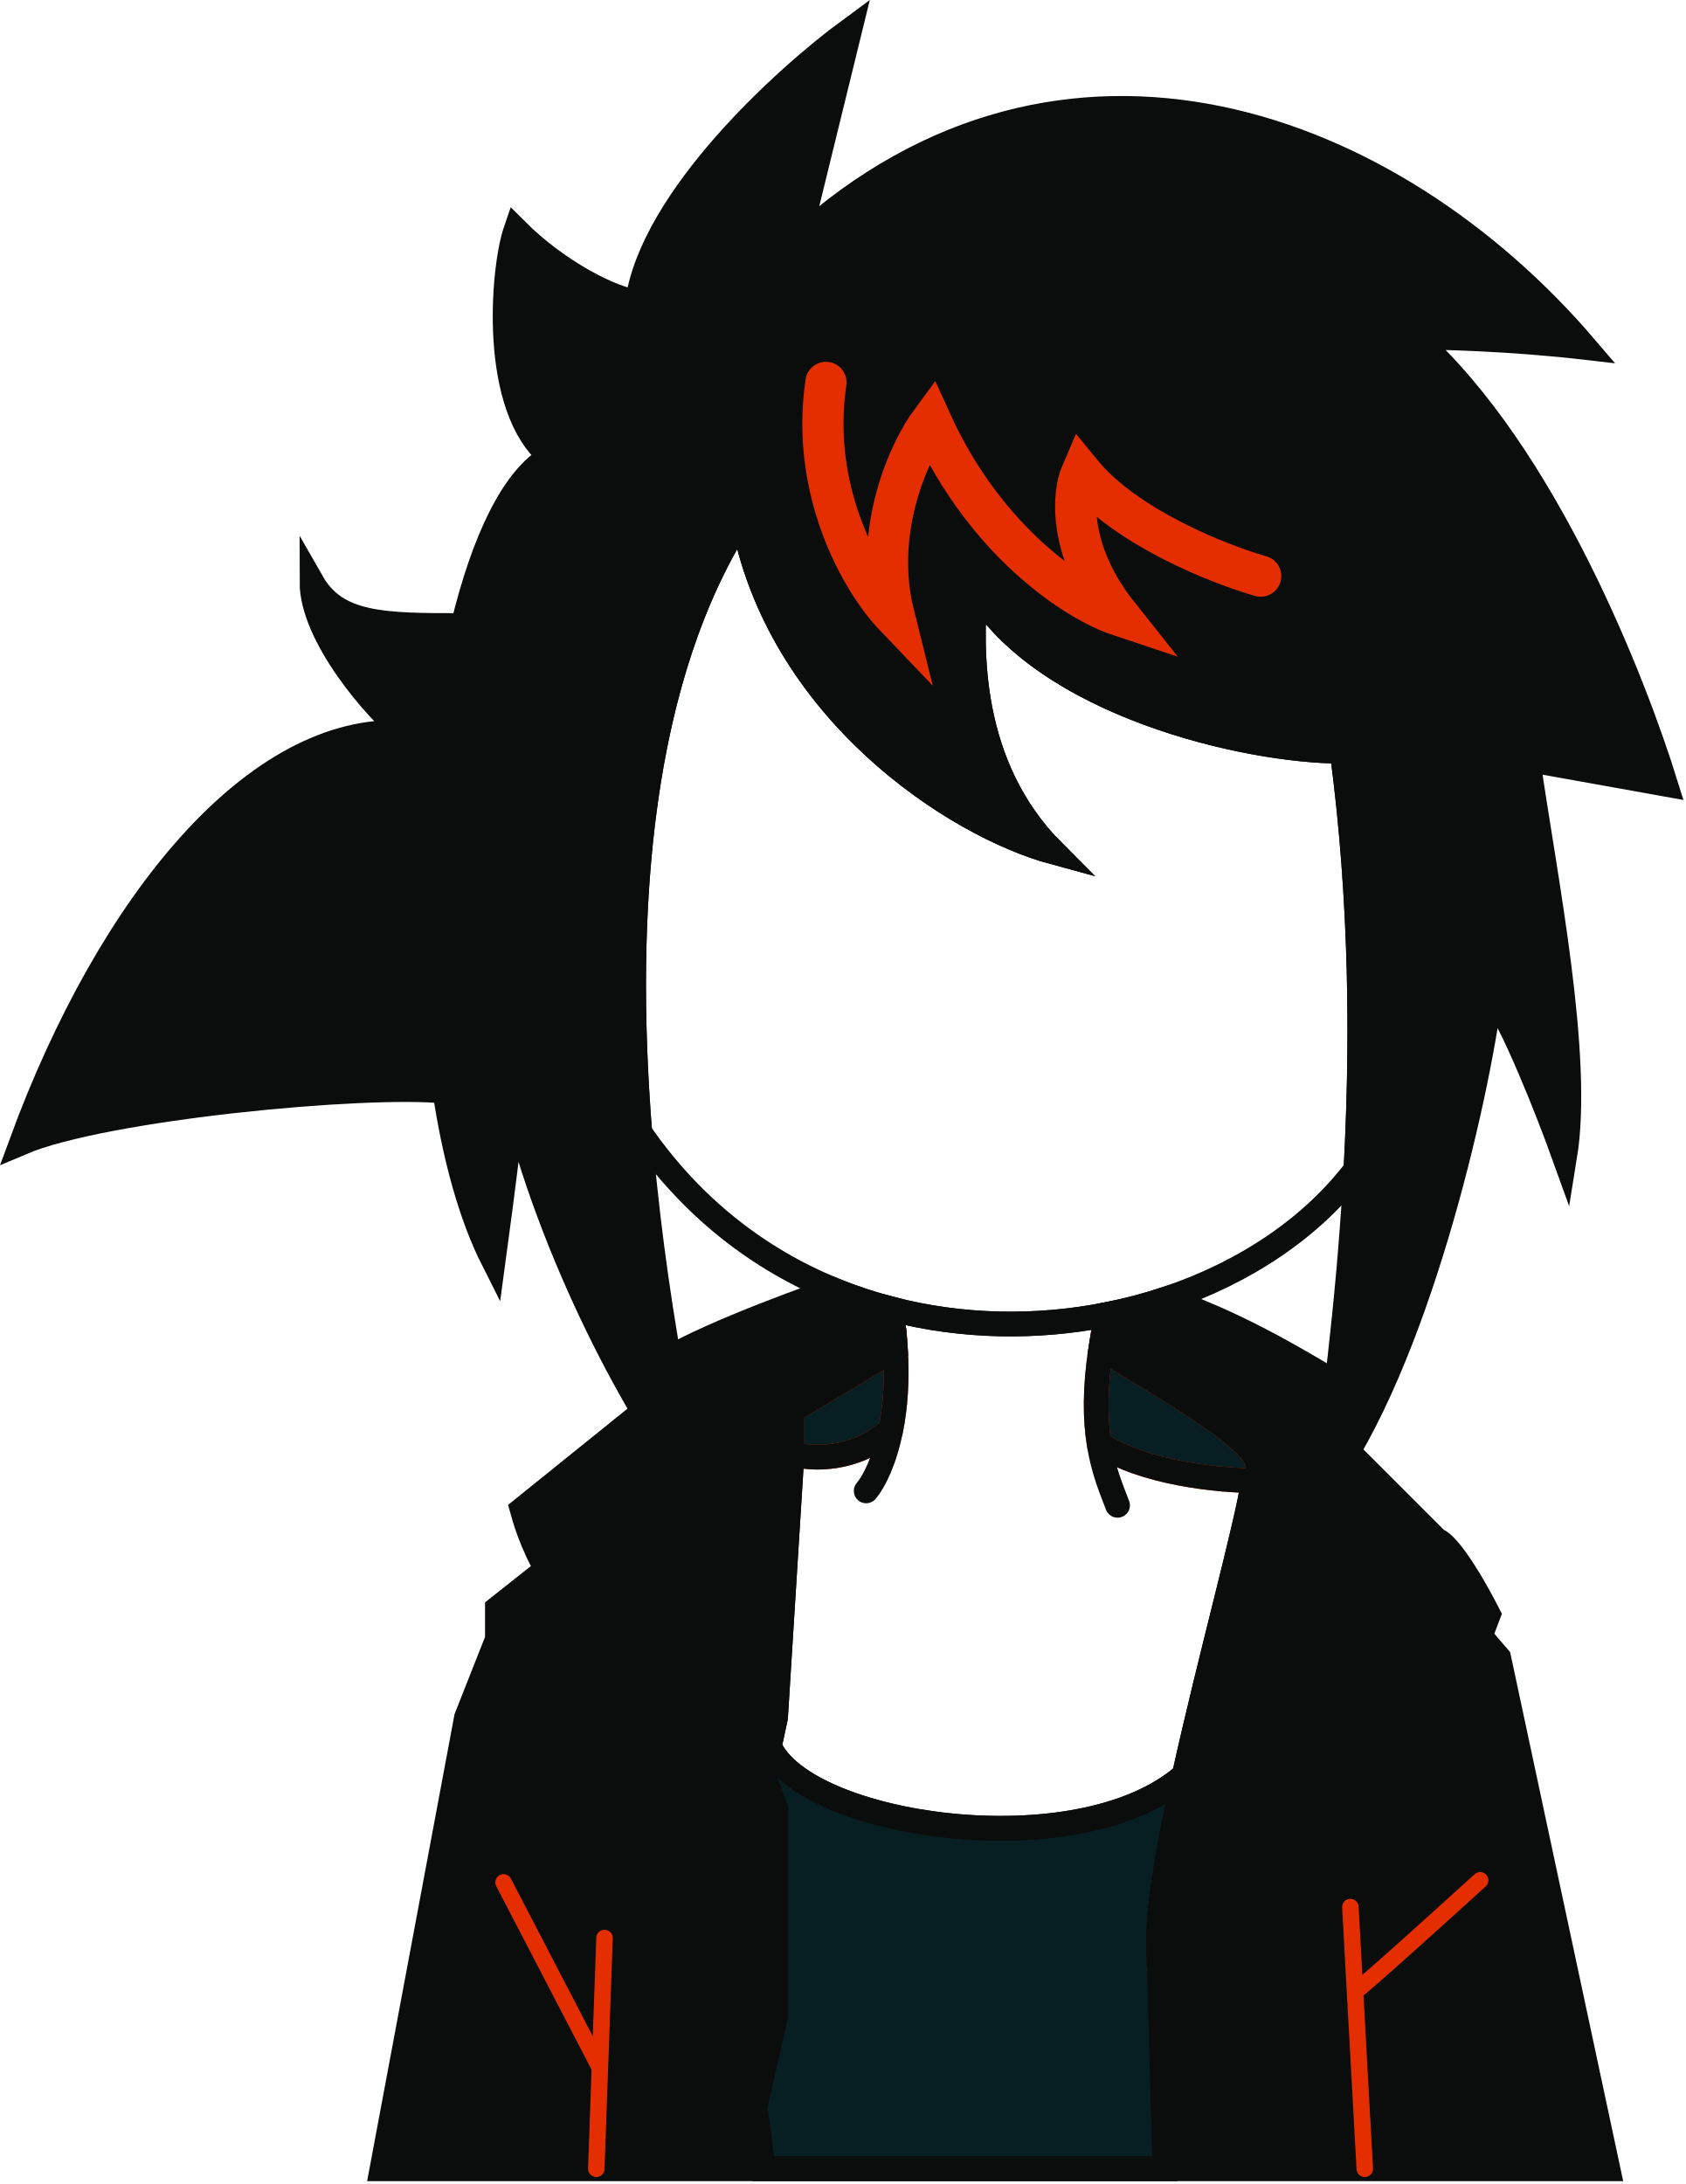
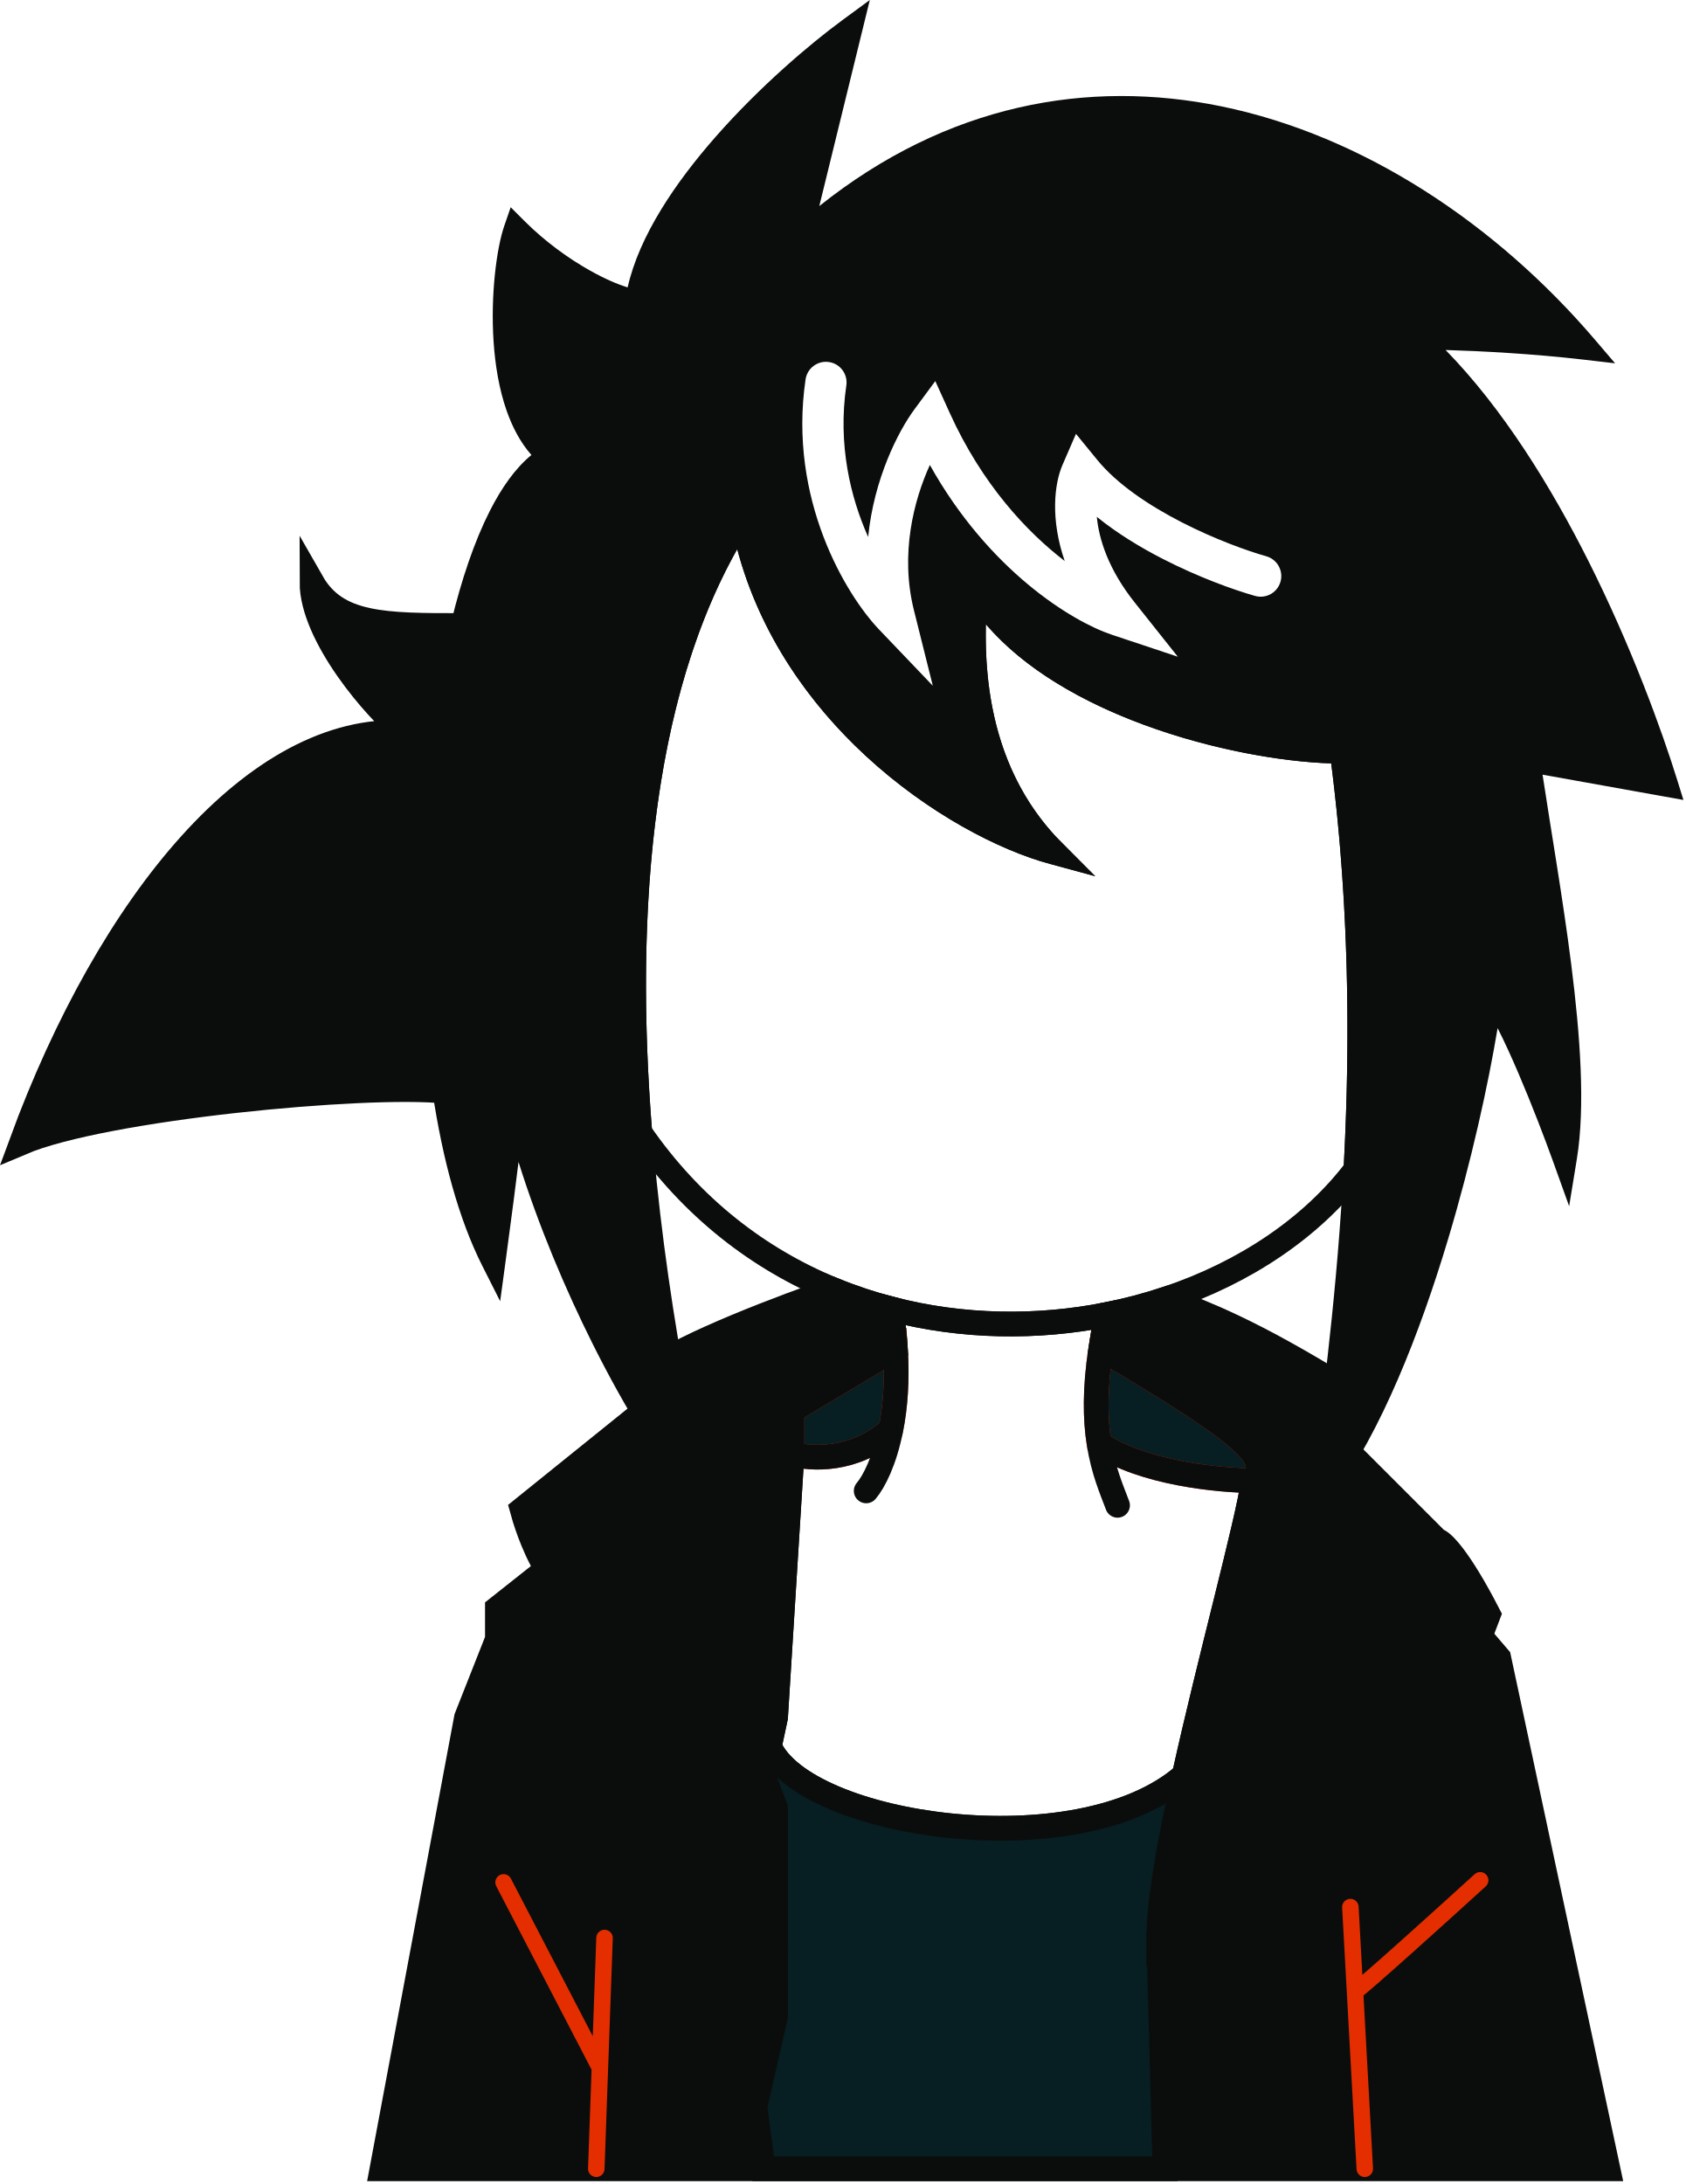
<svg xmlns="http://www.w3.org/2000/svg" width="409" height="530" viewBox="0 0 409 530" fill="none">
-   <path d="M325.708 182.303C330.547 218.599 330.702 253.49 329.064 283.803C318.313 297.99 301.985 308.848 283.208 315.145C278.511 316.719 273.661 318.009 268.708 318.994C251.773 322.361 233.621 322.167 216.208 317.643C211.473 316.413 206.793 314.863 202.208 312.977C184.363 305.639 167.941 293.218 155.26 274.803C150.965 220.945 154.984 164.255 180.208 125.303C188.708 172.303 231.708 200.303 255.708 206.803C234.708 185.803 235.541 157.303 236.708 142.803C253.208 170.803 302.208 182.303 325.708 182.303ZM325.708 182.303L320.208 149.803" stroke="#0B0D0C" stroke-width="6" stroke-linecap="round" />
-   <path d="M125.208 268.803C122.708 277.969 125.208 265.303 119.708 305.803C114.22 294.934 110.359 280.679 107.959 264.803C102.487 228.608 104.609 183.98 112.377 151.803C117.347 131.217 124.627 115.728 133.708 110.803C119.208 99.303 121.874 65.469 125.208 55.803C135.708 66.303 149.041 72.803 154.708 73.303C158.308 48.103 190.541 18.803 206.208 7.303L193.708 58.303C258.208 -0.197 337.708 29.303 384.708 84.303C367.508 82.303 349.874 81.803 343.208 81.803C375.208 110.303 396.708 166.136 404.208 190.303L370.771 184.303C374.986 213.485 383.708 256.303 379.708 280.803C375.874 270.136 366.908 247.203 361.708 240.803C358.208 267.803 343.708 330.803 321.208 361.303C325.708 326.303 335.708 257.303 325.708 182.303C302.208 182.303 253.208 170.803 236.708 142.803C235.541 157.303 234.708 185.803 255.708 206.803C231.708 200.303 188.708 172.303 180.208 125.303C140.708 186.303 153.208 290.803 168.208 359.803C157.708 348.303 135.208 308.303 125.208 268.803Z" fill="#0B0D0C" />
-   <path d="M320.208 149.803L325.708 182.303M325.708 182.303C302.208 182.303 253.208 170.803 236.708 142.803C235.541 157.303 234.708 185.803 255.708 206.803C231.708 200.303 188.708 172.303 180.208 125.303C140.708 186.303 153.208 290.803 168.208 359.803C157.708 348.303 135.208 308.303 125.208 268.803C122.708 277.969 125.208 265.303 119.708 305.803C114.22 294.934 110.359 280.679 107.959 264.803C102.487 228.608 104.609 183.98 112.377 151.803C117.347 131.217 124.627 115.728 133.708 110.803C119.208 99.303 121.874 65.469 125.208 55.803C135.708 66.303 149.041 72.803 154.708 73.303C158.308 48.103 190.541 18.803 206.208 7.303L193.708 58.303C258.208 -0.197 337.708 29.303 384.708 84.303C367.508 82.303 349.874 81.803 343.208 81.803C375.208 110.303 396.708 166.136 404.208 190.303L370.771 184.303M325.708 182.303C335.708 257.303 325.708 326.303 321.208 361.303C343.708 330.803 358.208 267.803 361.708 240.803C366.908 247.203 375.874 270.136 379.708 280.803C383.708 256.303 374.986 213.485 370.771 184.303M370.771 184.303C369.275 173.948 367.843 164.937 366.708 158.303" stroke="#0B0D0C" stroke-width="6" stroke-linecap="round" />
-   <path d="M200.441 92.803C196.441 120.003 209.774 141.803 216.941 149.303C211.741 128.503 220.774 109.303 225.941 102.303C239.541 132.303 261.941 146.136 271.441 149.303C259.041 133.703 260.274 119.803 262.441 114.803C273.241 128.003 295.941 136.969 305.941 139.803" stroke="#E52E00" stroke-width="10" stroke-linecap="round" />
+   <path d="M325.708 182.303C330.547 218.599 330.702 253.49 329.064 283.803C318.313 297.99 301.985 308.848 283.208 315.145C278.511 316.72 273.661 318.009 268.708 318.994C251.773 322.361 233.621 322.167 216.208 317.643C211.473 316.413 206.793 314.863 202.208 312.977C184.363 305.639 167.941 293.218 155.26 274.803C150.965 220.945 154.984 164.255 180.208 125.303C188.708 172.303 231.708 200.303 255.708 206.803C234.708 185.803 235.541 157.303 236.708 142.803C253.208 170.803 302.208 182.303 325.708 182.303ZM325.708 182.303L320.208 149.803" stroke="#0B0D0C" stroke-width="6" stroke-linecap="round" />
+   <path d="M209.121 8.017L198.829 50.006C229.952 25.174 264.136 19.188 296.373 25.802C330.971 32.901 363.151 54.459 386.988 82.353L391.955 88.166L384.361 87.282C371.964 85.841 359.325 85.186 350.818 84.936C364.736 99.173 376.406 118.066 385.576 136.332C395.976 157.049 403.284 177.206 407.072 189.413L408.535 194.127L403.678 193.256L374.35 187.993C376.42 201.668 379.295 218.146 381.296 233.932C383.504 251.351 384.745 268.566 382.668 281.286L380.802 292.719L376.884 281.817C374.982 276.527 371.805 268.184 368.463 260.385C366.791 256.484 365.091 252.748 363.499 249.61C363.48 249.573 363.459 249.535 363.44 249.498C361.178 263.126 357.114 281.723 351.456 300.602C344.558 323.616 335.189 347.402 323.621 363.084L316.758 372.389L318.231 360.92C322.685 326.28 332.445 258.821 323.064 185.257C310.989 184.87 293.867 181.901 277.542 175.867C263.014 170.498 248.704 162.551 239.248 151.472C238.911 166.581 241.274 188.126 257.829 204.682L265.788 212.641L254.923 209.698C242.415 206.311 225.243 197.429 210.108 183.443C196.522 170.889 184.437 154.089 178.909 133.259C162.546 162.342 156.712 200.305 156.769 239.548C156.831 281.631 163.663 324.779 171.138 359.165L173.506 370.056L165.992 361.825C160.457 355.762 152.058 342.588 143.837 326.145C137.294 313.059 130.778 297.732 125.834 281.976C125.273 286.583 124.34 293.978 122.68 306.206L121.381 315.774L117.029 307.154C111.344 295.893 107.417 281.294 104.992 265.251C99.463 228.68 101.6 183.661 109.461 151.099C111.978 140.671 115.108 131.412 118.824 124.074C121.713 118.37 125.071 113.6 128.964 110.412C126.293 107.389 124.355 103.671 122.963 99.712C121.108 94.437 120.152 88.54 119.776 82.811C119.029 71.437 120.538 60.14 122.371 54.825L123.935 50.288L127.329 53.682C132.361 58.713 138.091 62.803 143.236 65.686C146.835 67.702 149.986 69.037 152.316 69.74C155.135 57.192 163.949 44.259 173.679 33.185C184.309 21.086 196.452 10.743 204.432 4.885L211.086 0L209.121 8.017ZM201.169 87.856C198.437 87.454 195.897 89.343 195.495 92.075C191.214 121.185 205.396 144.458 213.326 152.757L226.372 166.409L221.792 148.09C218.373 134.413 221.774 121.368 225.661 112.839C239.917 138.363 260.085 150.788 269.86 154.046L285.83 159.369L275.355 146.191C268.952 138.135 266.69 130.828 266.177 125.421C271.13 129.442 276.786 132.856 282.209 135.639C290.795 140.044 299.28 143.112 304.578 144.613C307.235 145.366 309.999 143.823 310.752 141.166C311.504 138.509 309.961 135.745 307.305 134.992C302.603 133.66 294.738 130.827 286.774 126.741C278.734 122.616 271.07 117.453 266.311 111.637L261.116 105.286L257.853 112.814C255.866 117.4 254.87 125.955 258.384 136.141C249.199 129.094 238.34 117.543 230.495 100.238L226.977 92.48L221.919 99.333C217.97 104.683 212.084 116.211 210.684 130.309C206.408 120.725 203.27 107.933 205.388 93.53C205.79 90.798 203.901 88.257 201.169 87.856Z" fill="#0B0D0C" />
  <path d="M192.208 342.303L217.302 327.303C217.797 335.054 217.248 341.571 216.208 346.831C207.408 354.808 196.541 354.136 192.208 352.803V342.303Z" fill="#071E22" />
  <path d="M267.146 327.303C306.208 350.235 307.408 354.103 304.208 359.303C296.041 359.303 277.108 357.489 266.708 350.235C265.812 344.493 265.633 337.158 267.146 327.303Z" fill="#071E22" />
  <path d="M192.208 342.303L217.302 327.303C217.797 335.054 217.248 341.571 216.208 346.831C207.408 354.808 196.541 354.136 192.208 352.803V342.303Z" stroke="#E52E00" stroke-width="6" />
  <path d="M267.146 327.303C306.208 350.235 307.408 354.103 304.208 359.303C296.041 359.303 277.108 357.489 266.708 350.235C265.812 344.493 265.633 337.158 267.146 327.303Z" stroke="#E52E00" stroke-width="6" />
-   <path d="M183.208 511.303L188.208 489.303L188.208 438.803L185.208 430.803L186.708 423.803C195.208 443.303 261.708 453.303 287.402 430.803C283.875 446.774 281.208 461.465 281.208 470.303L282.708 526.303H185.208L183.208 511.303Z" fill="#071E22" stroke="#0B0D0C" stroke-width="6" />
+   <path d="M183.208 511.303L188.208 489.303L188.208 438.803L185.208 430.803L186.708 423.803C195.208 443.303 261.708 453.303 287.402 430.803C283.875 446.774 281.208 461.466 281.208 470.303L282.708 526.303H185.208L183.208 511.303Z" fill="#071E22" stroke="#071E22" stroke-width="6" />
  <path d="M158.208 430.803C172.208 444.003 184.041 464.636 188.208 473.303V489.303L183.208 511.303L185.208 526.303H282.708L281.208 470.303C336.808 417.103 355.041 402.803 357.208 402.303L359.208 397.053L363.708 402.303L390.208 526.303H331.208H282.708H185.208H144.708H92.708L113.208 416.803L120.708 397.803V390.303L132.708 380.803L158.208 430.803Z" fill="#0B0D0C" />
  <path d="M185.208 526.303L183.208 511.303L188.208 489.303V473.303C184.041 464.636 172.208 444.003 158.208 430.803L132.708 380.803L120.708 390.303V397.803L113.208 416.803L92.708 526.303H144.708H185.208ZM185.208 526.303H282.708M282.708 526.303L281.208 470.303C336.808 417.103 355.041 402.803 357.208 402.303L359.208 397.053L363.708 402.303L390.208 526.303H331.208M282.708 526.303H331.208" stroke="#0B0D0C" stroke-width="6" stroke-linecap="round" />
  <path d="M328.838 483.303L327.708 462.803M328.838 483.303C330.734 482.103 349.874 464.803 359.208 456.303M328.838 483.303L331.208 526.303" stroke="#E52E00" stroke-width="4" stroke-linecap="round" />
  <path d="M144.708 526.303L145.583 501.803M145.583 501.803L146.708 470.303M145.583 501.803L122.208 456.803" stroke="#E52E00" stroke-width="4" stroke-linecap="round" />
-   <path d="M304.208 359.303C302.609 370.171 293.654 402.496 287.402 430.803C283.875 446.774 281.208 461.465 281.208 470.303C336.808 417.103 355.041 402.803 357.208 402.303L361.208 391.803C354.008 377.803 349.874 373.969 348.708 373.803L327.708 352.803V337.803C302.708 322.303 292.708 318.994 283.208 315.145C278.511 316.719 273.661 318.009 268.708 318.994C268.058 321.949 267.544 324.713 267.146 327.303C306.208 350.235 307.408 354.103 304.208 359.303Z" fill="#0B0D0C" stroke="#0B0D0C" stroke-width="6" />
+   <path d="M304.208 359.303C302.609 370.171 293.654 402.496 287.402 430.803C283.875 446.774 281.208 461.466 281.208 470.303C336.808 417.103 355.041 402.803 357.208 402.303L361.208 391.803C354.008 377.803 349.874 373.969 348.708 373.803L327.708 352.803V337.803C302.708 322.303 292.708 318.994 283.208 315.145C278.511 316.72 273.661 318.009 268.708 318.994C268.058 321.949 267.544 324.713 267.146 327.303C306.208 350.235 307.408 354.103 304.208 359.303Z" fill="#0B0D0C" stroke="#0B0D0C" stroke-width="6" />
  <path d="M188.208 473.303C184.041 464.636 172.208 444.003 158.208 430.803L132.708 380.803C129.108 374.803 127.208 368.136 126.708 366.303L160.208 339.303L158.208 332.303C165.808 326.303 190.708 316.919 202.208 312.977C206.793 314.863 211.473 316.413 216.208 317.643C216.754 321.051 217.108 324.271 217.302 327.303L192.208 342.303V352.803L188.208 416.803L185.208 430.803L188.208 438.803V473.303Z" fill="#0B0D0C" stroke="#0B0D0C" stroke-width="6" />
  <path d="M188.208 473.303C184.041 464.636 172.208 444.003 158.208 430.803L132.708 380.803" stroke="#0B0D0C" stroke-width="6" />
  <path d="M216.208 346.831C207.408 354.808 196.541 354.136 192.208 352.803L188.208 416.803L186.708 423.803C195.208 443.303 261.708 453.303 287.402 430.803C293.654 402.496 302.609 370.171 304.208 359.303C296.041 359.303 277.108 357.489 266.708 350.235M216.208 346.831C217.248 341.571 217.797 335.054 217.302 327.303C217.108 324.271 216.754 321.051 216.208 317.643C233.62 322.167 251.773 322.361 268.708 318.994C268.058 321.949 267.544 324.713 267.146 327.303C265.633 337.158 265.812 344.493 266.708 350.235M216.208 346.831C214.679 354.562 212.091 359.576 210.208 361.803M266.708 350.235C267.751 356.931 269.767 361.462 271.208 365.303" stroke="#0B0D0C" stroke-width="6" stroke-linecap="round" />
  <path d="M107.959 264.803C102.487 228.608 104.609 183.98 112.377 151.803C93.208 151.803 81.708 151.803 75.708 141.303C75.708 154.303 91.208 172.303 98.208 177.803C62.208 175.803 26.708 218.803 5.208 277.303C25.208 268.803 88.708 262.803 107.959 264.803Z" fill="#0B0D0C" stroke="#0B0D0C" stroke-width="6" />
</svg>
